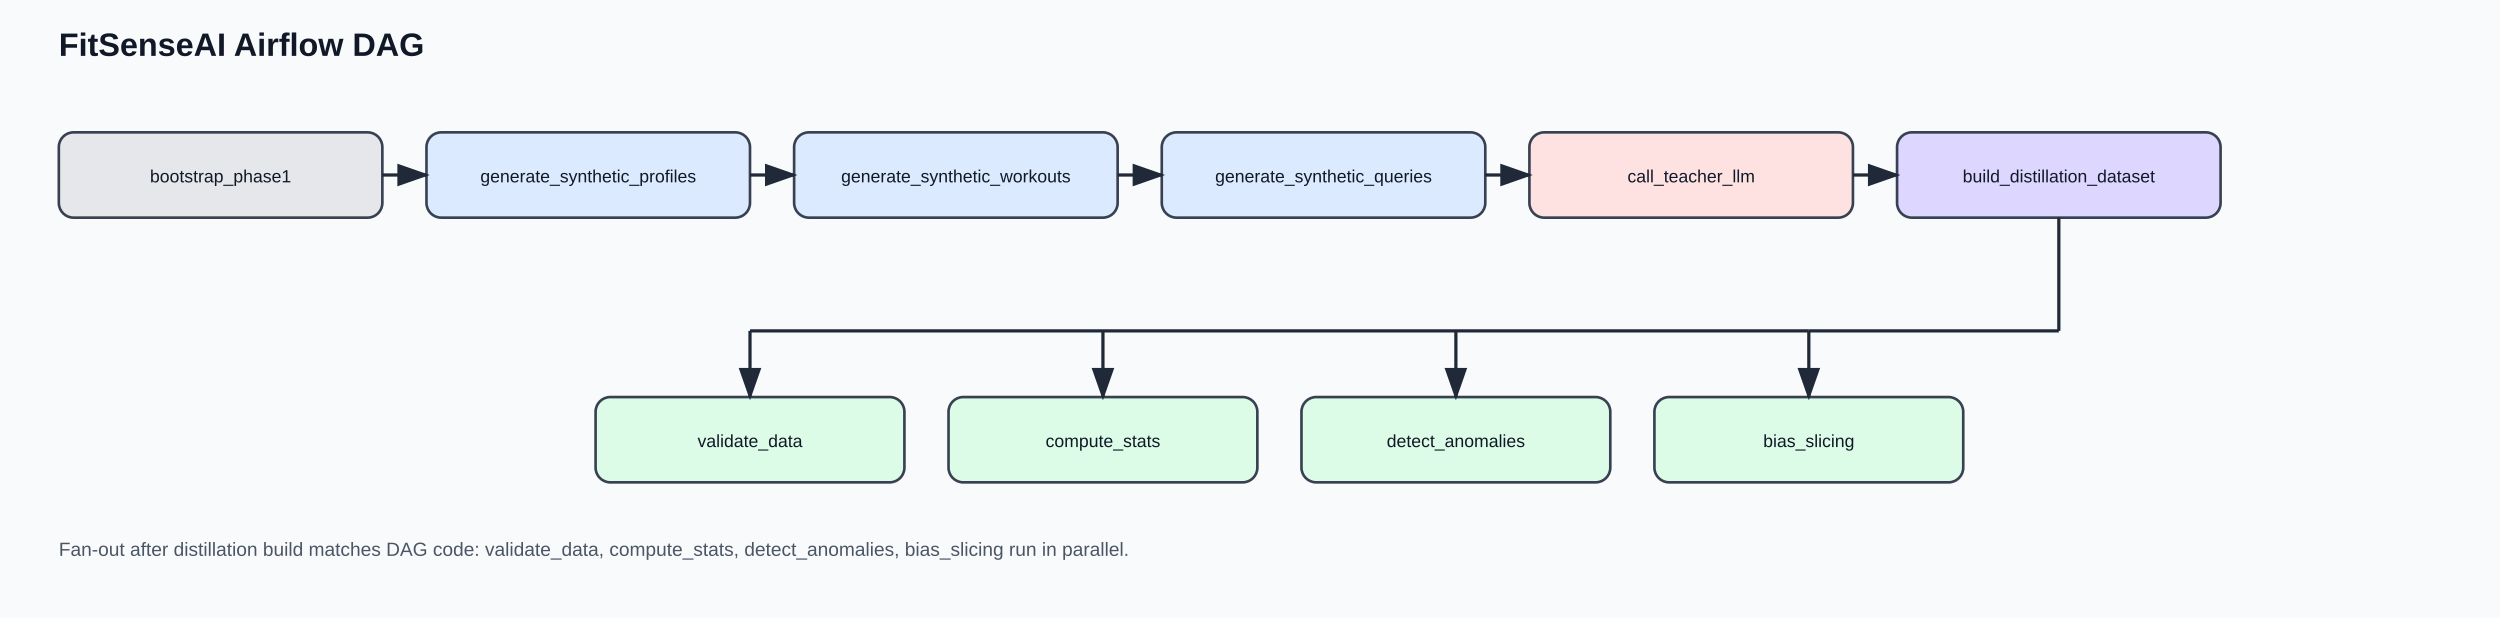
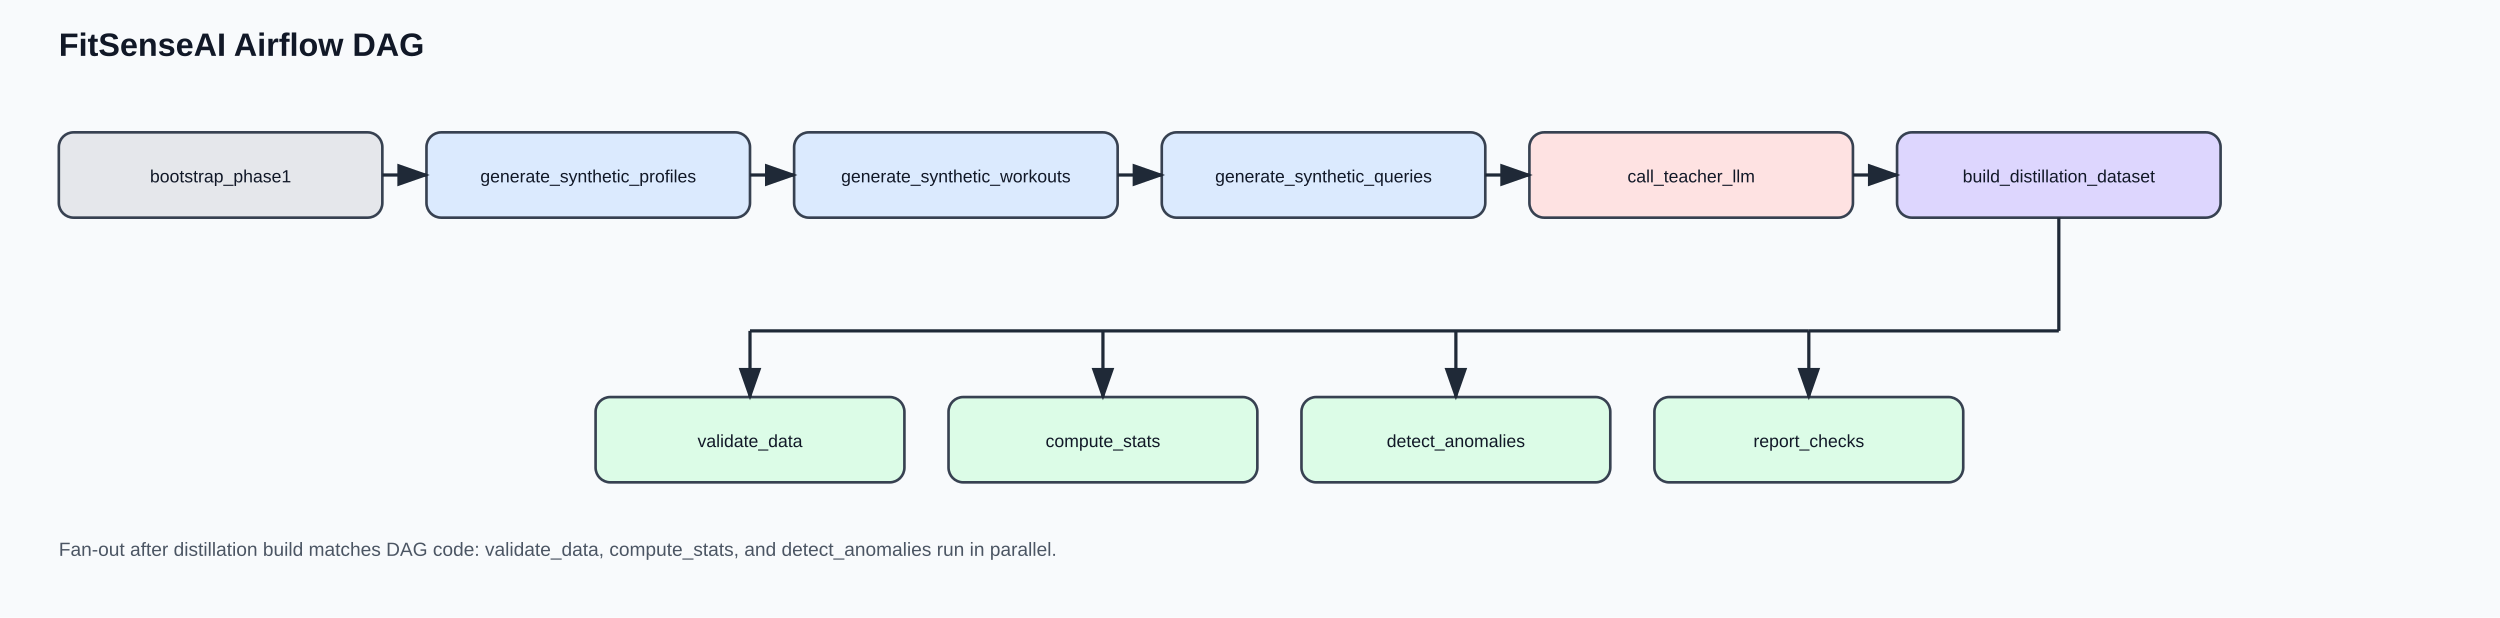
<svg xmlns="http://www.w3.org/2000/svg" width="1700" height="420" viewBox="0 0 1700 420">
  <rect width="100%" height="100%" fill="#f8fafc" />
  <defs>
    <marker id="arrow" markerWidth="10" markerHeight="7" refX="9" refY="3.5" orient="auto">
      <polygon points="0 0, 10 3.5, 0 7" fill="#1f2937" />
    </marker>
  </defs>
-   <text x="40" y="38" font-family="Arial" font-size="22" font-weight="bold" fill="#111827">FitSenseAI Airflow DAG</text>
+   <text x="40" y="38" font-family="Arial" font-size="22" font-weight="bold" fill="#111827">FitSenseAI
+         Airflow DAG</text>
  <rect x="40" y="90" width="220" height="58" rx="10" fill="#e5e7eb" stroke="#374151" stroke-width="1.8" />
-   <text x="150.0" y="124" text-anchor="middle" font-family="Arial" font-size="12" fill="#111827">bootstrap_phase1</text>
+   <text x="150.0" y="124" text-anchor="middle" font-family="Arial" font-size="12" fill="#111827">
+         bootstrap_phase1</text>
  <rect x="290" y="90" width="220" height="58" rx="10" fill="#dbeafe" stroke="#374151" stroke-width="1.8" />
-   <text x="400.0" y="124" text-anchor="middle" font-family="Arial" font-size="12" fill="#111827">generate_synthetic_profiles</text>
+   <text x="400.0" y="124" text-anchor="middle" font-family="Arial" font-size="12" fill="#111827">
+         generate_synthetic_profiles</text>
  <rect x="540" y="90" width="220" height="58" rx="10" fill="#dbeafe" stroke="#374151" stroke-width="1.8" />
-   <text x="650.0" y="124" text-anchor="middle" font-family="Arial" font-size="12" fill="#111827">generate_synthetic_workouts</text>
+   <text x="650.0" y="124" text-anchor="middle" font-family="Arial" font-size="12" fill="#111827">
+         generate_synthetic_workouts</text>
  <rect x="790" y="90" width="220" height="58" rx="10" fill="#dbeafe" stroke="#374151" stroke-width="1.8" />
-   <text x="900.0" y="124" text-anchor="middle" font-family="Arial" font-size="12" fill="#111827">generate_synthetic_queries</text>
+   <text x="900.0" y="124" text-anchor="middle" font-family="Arial" font-size="12" fill="#111827">
+         generate_synthetic_queries</text>
  <rect x="1040" y="90" width="220" height="58" rx="10" fill="#fee2e2" stroke="#374151" stroke-width="1.8" />
-   <text x="1150.0" y="124" text-anchor="middle" font-family="Arial" font-size="12" fill="#111827">call_teacher_llm</text>
+   <text x="1150.0" y="124" text-anchor="middle" font-family="Arial" font-size="12" fill="#111827">
+         call_teacher_llm</text>
  <rect x="1290" y="90" width="220" height="58" rx="10" fill="#ddd6fe" stroke="#374151" stroke-width="1.8" />
-   <text x="1400.0" y="124" text-anchor="middle" font-family="Arial" font-size="12" fill="#111827">build_distillation_dataset</text>
+   <text x="1400.0" y="124" text-anchor="middle" font-family="Arial" font-size="12" fill="#111827">
+         build_distillation_dataset</text>
  <rect x="405" y="270" width="210" height="58" rx="10" fill="#dcfce7" stroke="#374151" stroke-width="1.8" />
-   <text x="510.0" y="304" text-anchor="middle" font-family="Arial" font-size="12" fill="#111827">validate_data</text>
+   <text x="510.0" y="304" text-anchor="middle" font-family="Arial" font-size="12" fill="#111827">
+         validate_data</text>
  <rect x="645" y="270" width="210" height="58" rx="10" fill="#dcfce7" stroke="#374151" stroke-width="1.8" />
-   <text x="750.0" y="304" text-anchor="middle" font-family="Arial" font-size="12" fill="#111827">compute_stats</text>
+   <text x="750.0" y="304" text-anchor="middle" font-family="Arial" font-size="12" fill="#111827">
+         compute_stats</text>
  <rect x="885" y="270" width="210" height="58" rx="10" fill="#dcfce7" stroke="#374151" stroke-width="1.8" />
-   <text x="990.0" y="304" text-anchor="middle" font-family="Arial" font-size="12" fill="#111827">detect_anomalies</text>
+   <text x="990.0" y="304" text-anchor="middle" font-family="Arial" font-size="12" fill="#111827">
+         detect_anomalies</text>
  <rect x="1125" y="270" width="210" height="58" rx="10" fill="#dcfce7" stroke="#374151" stroke-width="1.8" />
-   <text x="1230.0" y="304" text-anchor="middle" font-family="Arial" font-size="12" fill="#111827">bias_slicing</text>
+   <text x="1230.0" y="304" text-anchor="middle" font-family="Arial" font-size="12" fill="#111827">
+         report_checks</text>
  <line x1="260" y1="119.0" x2="290" y2="119.0" stroke="#1f2937" stroke-width="2.2" marker-end="url(#arrow)" />
  <line x1="510" y1="119.0" x2="540" y2="119.0" stroke="#1f2937" stroke-width="2.2" marker-end="url(#arrow)" />
  <line x1="760" y1="119.0" x2="790" y2="119.0" stroke="#1f2937" stroke-width="2.2" marker-end="url(#arrow)" />
  <line x1="1010" y1="119.0" x2="1040" y2="119.0" stroke="#1f2937" stroke-width="2.2" marker-end="url(#arrow)" />
  <line x1="1260" y1="119.0" x2="1290" y2="119.0" stroke="#1f2937" stroke-width="2.2" marker-end="url(#arrow)" />
  <line x1="1400.0" y1="148" x2="1400.0" y2="225" stroke="#1f2937" stroke-width="2.2" />
  <line x1="510.0" y1="225" x2="1230.0" y2="225" stroke="#1f2937" stroke-width="2.2" />
  <line x1="1230.0" y1="225" x2="1400.0" y2="225" stroke="#1f2937" stroke-width="2.2" />
  <line x1="510.0" y1="225" x2="510.0" y2="270" stroke="#1f2937" stroke-width="2.2" marker-end="url(#arrow)" />
  <line x1="750.0" y1="225" x2="750.0" y2="270" stroke="#1f2937" stroke-width="2.2" marker-end="url(#arrow)" />
  <line x1="990.0" y1="225" x2="990.0" y2="270" stroke="#1f2937" stroke-width="2.2" marker-end="url(#arrow)" />
  <line x1="1230.0" y1="225" x2="1230.0" y2="270" stroke="#1f2937" stroke-width="2.2" marker-end="url(#arrow)" />
-   <text x="40" y="378" font-family="Arial" font-size="13" fill="#4b5563">Fan-out after distillation build matches DAG code: validate_data, compute_stats, detect_anomalies, bias_slicing run in parallel.</text>
+   <text x="40" y="378" font-family="Arial" font-size="13" fill="#4b5563">Fan-out after
+         distillation build matches DAG code: validate_data, compute_stats, and detect_anomalies run
+         in parallel.</text>
</svg>
